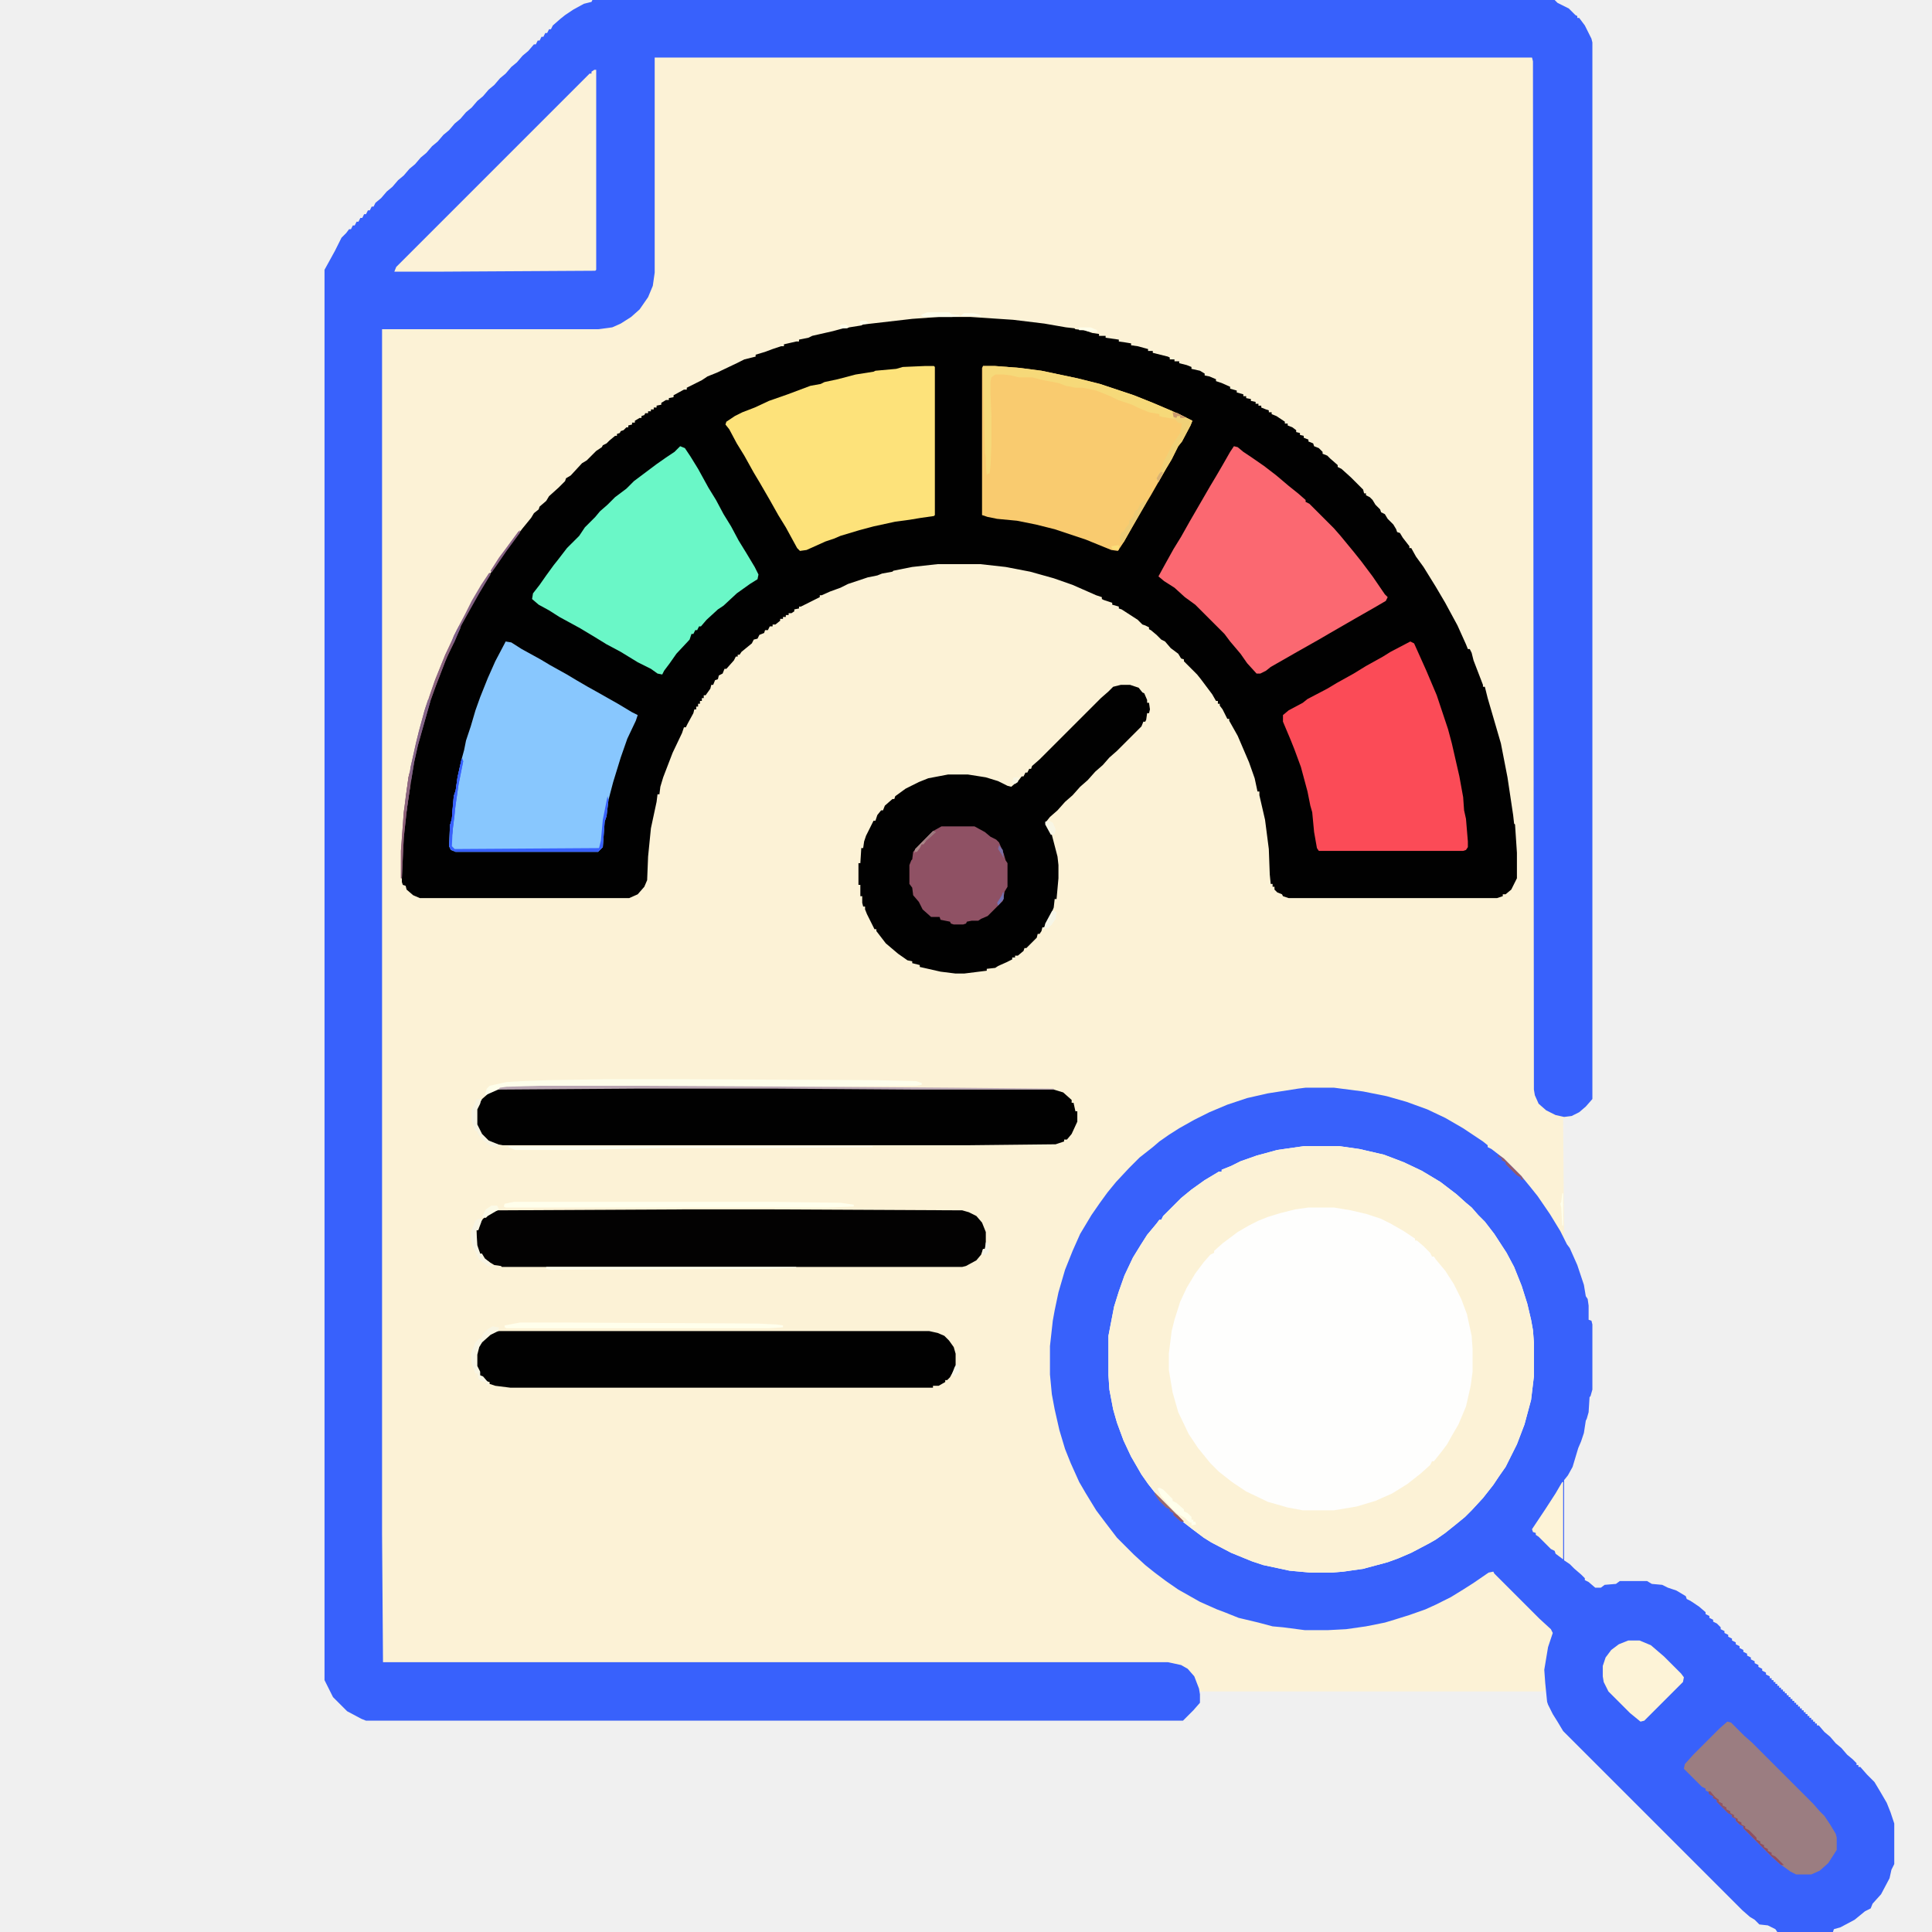
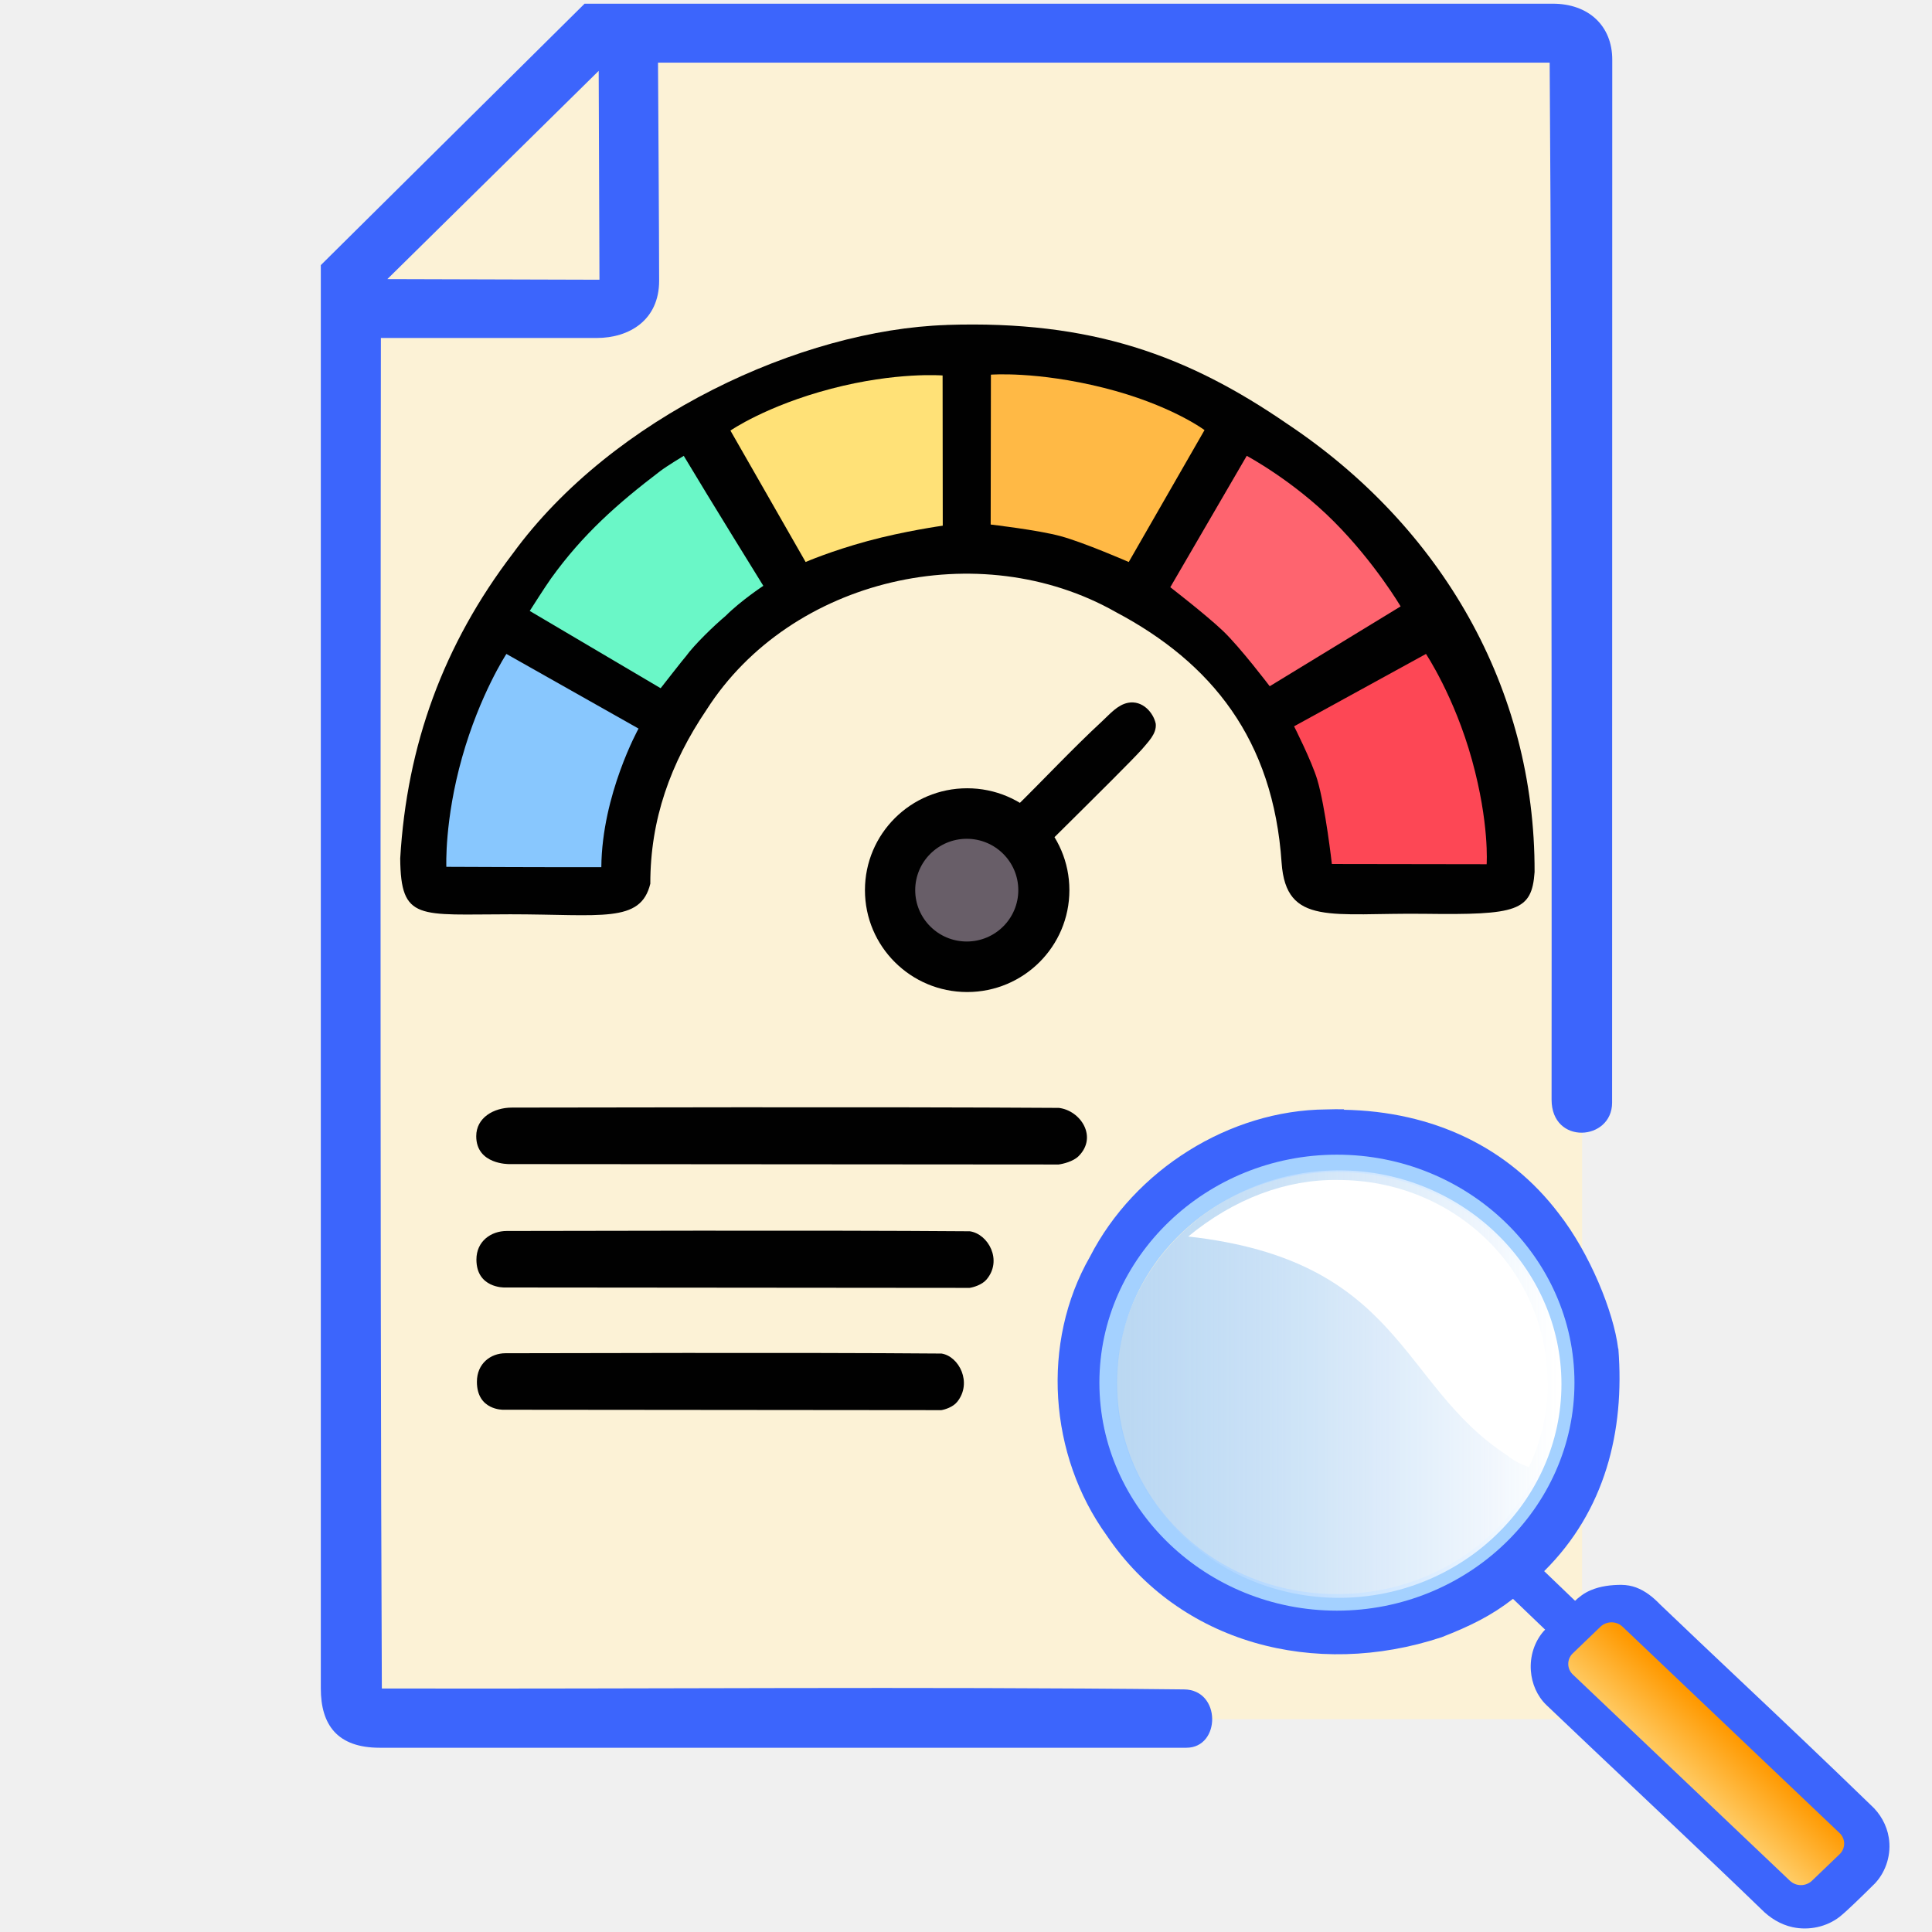
- <svg xmlns="http://www.w3.org/2000/svg" version="1.1" viewBox="0 0 2048 2048" width="1280" height="1280">
-   <path transform="translate(628)" d="m0 0h1020l3 3 12 6 7 7 2 1v2h2l6 8 7 14 1 4v1120l-7 8-7 6-8 4-9 3 1 127 6 10 8 18 7 21 2 12 2 3 1 7v15l3 1 1 4v69l-2 7-1 1-1 16-2 7-1 2-2 13-3 9-3 7-6 20-5 9-4 5v85l6 4 5 5 7 6 4 4v2l4 2 7 6h6l4-3 12-1 4-3h29l5 3 11 1 6 3 9 3 10 6 1 3 4 2 9 6 7 6v2l4 2v2l4 2v2l4 2 4 4v2l4 2v2l4 2v2l4 2v2l4 2v2l4 2v2l4 2v2l4 2v2l4 2v2l4 2v2l4 2v2l4 2v2l4 2v2l4 2v2h2v2h2v2h2v2h2v2h2v2h2v2h2v2h2v2h2v2h2v2h2v2h2v2h2v2h2v2h2v2h2v2h2v2h2v2h2v2h2v2h2v2h2v2h2v2h2v2h2v2h2l6 7 6 5 6 7 6 5 6 7 6 5 4 4v2h2v2h2l7 8 8 8 6 10 7 12 4 10 4 12v43l-3 6-2 9-9 17-9 10-2 5-6 3-11 9-15 8-7 2-1 3h-59l-2-3-8-4-9-1-5-5-5-3-8-7-190-190-6-10-5-8-5-10-1-3v-13l-6 2h-363l1 3v9l-7 8-11 11h-866l-5-2-15-8-15-15-9-18v-1495l11-20 7-14 5-5 3-4h2l2-4h2l2-4h2l2-4h2l2-4h2l2-4h2l2-4h2l2-4 6-5 6-7 6-5 6-7 6-5 6-7 6-5 6-7 6-5 6-7 6-5 6-7 6-5 6-7 6-5 6-7 6-5 6-7 6-5 6-7 6-5 6-7 6-5 6-7 6-5 6-7 6-5 6-7h2l2-4h2l2-4h2l2-4h2l2-4h2l2-4 8-7 5-4 9-6 11-6 8-2z" fill="#FCF2D6" />
-   <path transform="translate(995,336)" d="m0 0h34l45 3 33 4 23 4 9 1 1 1 9 1 9 3 7 1v2h7v2l14 2v2l7 1 6 1v2l7 1 11 3v2h5v2l16 4 2 1v2h5v2h5v2l8 2 5 2v2l9 2 5 3v2l5 1 7 3v2l6 2 9 4v2l7 2v2l7 2v2h3v2l5 1v2l5 1v2h3v2h3v2l5 2 3 1v2h3v2l5 2 9 6v2h3v2l5 2 4 3v2l4 1v2l4 1v2l5 2v2l5 2 1 3 5 2 4 4v2l5 2 3 3 8 7v2l4 2 10 9 13 13 1 4h2v2l4 2 3 3 3 5 5 5 1 3 4 2 3 5 6 6 3 5 1 3 3 1 3 5 7 9v2h2l5 9 8 11 13 21 10 17 13 24 9 20 2 5h2l2 4 2 8 10 26v2h2l3 12 14 48 7 36 6 40 1 9 1 1 2 30v27l-6 12-6 5h-3v2l-6 2h-221l-6-2-1-2-5-2-3-3v-3h-2v-3h-2l-1-10-1-27-4-31-6-26v-4h-2l-3-14-6-17-12-28-9-16v-2h-2l-5-10-3-4v-2h-2v-3h-2l-4-7-12-16-4-5-14-14v-2l-3-1-3-5-8-6-6-7-4-2-5-5-6-5-2-1v-2l-4-2-3-1-5-5-17-11-3-1v-2l-7-2v-2l-9-3-2-1v-2l-6-2-25-11-20-7-25-7-26-5-27-3h-45l-27 3-20 4-1 1-11 2-5 2-10 2-21 7-8 4-11 4-9 4h-2v2l-20 10h-2v2l-5 1v2l-3 2h-3v2h-3v2h-3v2h-3v2l-5 4h-3v2h-3l-2 4h-3l-1 3-5 2-2 4-4 1-2 4-11 9-2 3h-2v2h-2l-2 4-8 9h-2l-2 5-4 2-1 4-3 1-2 5h-2l-1 4-5 7h-2v3h-2v3h-2v3h-2v3h-2v3h-2l-1 4-6 11-2 4h-2l-2 6-10 21-10 26-3 10-1 8h-2l-1 8-6 28-3 30-1 25-3 7-7 8-9 4h-222l-7-3-7-6-1-4-3-1-1-3v-29l2-29 5-39 7-41 17-60 13-33 7-17 6-12 7-16 9-16 10-18 10-16 15-22 10-14 10-13 9-11 3-5 5-4 1-3 7-6 3-5 10-9 7-7 1-3 5-3 12-13 5-3 10-10 6-4 1-2 4-2 3-3 6-5h2v-2l3-1 1-2 3-1 3-3h2v-2l4-1v-2h3v-2l5-3h2v-2l3-1 1-2h3v-2h3v-2h3v-2h3v-2l5-1v-2l5-3h3v-2l5-1v-2l11-6h3v-2l16-8 6-4 10-4 21-10 8-4 12-3v-2l10-3 8-3 9-3h3v-2l13-3h3v-2l10-2 4-2 22-5 11-3 19-3 2-1 52-6z" fill="#010101" />
-   <path transform="translate(628)" d="m0 0h1020l3 3 12 6 7 7 2 1v2h2l6 8 7 14 1 4v1120l-7 8-7 6-8 4-8 1-9-2-10-5-8-7-4-9-1-6-1-1090-1-4h-930v228l-2 14-5 12-9 13-9 8-11 7-9 4-15 2h-229v1277l1 136h832l14 3 7 4 7 8 5 13 1 6v9l-7 8-11 11h-866l-5-2-15-8-15-15-9-18v-1495l11-20 7-14 5-5 3-4h2l2-4h2l2-4h2l2-4h2l2-4h2l2-4h2l2-4h2l2-4 6-5 6-7 6-5 6-7 6-5 6-7 6-5 6-7 6-5 6-7 6-5 6-7 6-5 6-7 6-5 6-7 6-5 6-7 6-5 6-7 6-5 6-7 6-5 6-7 6-5 6-7 6-5 6-7h2l2-4h2l2-4h2l2-4h2l2-4h2l2-4 8-7 5-4 9-6 11-6 8-2z" fill="#3861FC" />
-   <path transform="translate(1384,1153)" d="m0 0h30l31 4 25 5 21 6 22 8 19 9 19 11 21 14 5 4v2l4 2 13 10 19 19 9 11 8 10 13 19 11 18 7 14 3 4 8 18 7 21 2 12 2 3 1 7v15l3 1 1 4v69l-2 7-1 1-1 16-2 7-1 2-2 13-3 9-3 7-6 20-5 9-4 5v85l6 4 5 5 7 6 4 4v2l4 2 7 6h6l4-3 12-1 4-3h29l5 3 11 1 6 3 9 3 10 6 1 3 4 2 9 6 7 6v2l4 2v2l4 2v2l4 2 4 4v2l4 2v2l4 2v2l4 2v2l4 2v2l4 2v2l4 2v2l4 2v2l4 2v2l4 2v2l4 2v2l4 2v2l4 2v2l4 2v2h2v2h2v2h2v2h2v2h2v2h2v2h2v2h2v2h2v2h2v2h2v2h2v2h2v2h2v2h2v2h2v2h2v2h2v2h2v2h2v2h2v2h2v2h2v2h2v2h2v2h2l6 7 6 5 6 7 6 5 6 7 6 5 4 4v2h2v2h2l7 8 8 8 6 10 7 12 4 10 4 12v43l-3 6-2 9-9 17-9 10-2 5-6 3-11 9-15 8-7 2-1 3h-59l-2-3-8-4-9-1-5-5-5-3-8-7-190-190-6-10-5-8-5-10-1-3-2-20-1-14 4-24 5-15-2-4-12-11-48-48-1-2-5 1-16 11-11 7-13 8-16 8-11 5-17 6-16 5-10 3-20 4-21 3-19 1h-25l-23-3-11-1-15-4-21-5-15-6-8-3-18-8-23-13-13-9-12-9-10-8-12-11-18-18-13-17-9-12-11-18-7-12-9-20-6-15-6-20-5-22-3-16-2-21v-30l3-27 2-11 4-19 7-24 8-20 8-18 12-20 9-13 8-11 9-11 14-15 11-11 14-11 7-6 10-7 11-7 16-9 16-8 19-8 21-7 22-5 32-5z" fill="#3861FB" />
-   <path transform="translate(1382,1215)" d="m0 0h38l21 3 26 6 21 8 19 9 20 12 17 13 10 9 6 5 7 8 7 7 10 13 13 20 8 15 8 20 6 19 4 17 2 11 1 13v36l-3 25-7 26-8 21-12 24-7 10-6 9-11 14-12 13-7 7-11 9-10 8-10 7-7 4-19 10-14 6-11 4-26 7-21 3-12 1h-23l-22-2-28-6-12-4-22-9-21-11-8-5-12-9-9-7-27-27-11-14-7-10-11-19-8-17-7-19-4-14-4-21-1-15v-42l6-31 5-16 6-17 9-19 8-13 7-11 10-12 3-4h2l2-4 19-19 11-9 14-10 15-9h3v-2l10-4 10-5 17-6 22-6z" fill="#FEFEFD" />
-   <path transform="translate(1382,1215)" d="m0 0h38l21 3 26 6 21 8 19 9 20 12 17 13 10 9 6 5 7 8 7 7 10 13 13 20 8 15 8 20 6 19 4 17 2 11 1 13v36l-3 25-7 26-8 21-12 24-7 10-6 9-11 14-12 13-7 7-11 9-10 8-10 7-7 4-19 10-14 6-11 4-26 7-21 3-12 1h-23l-22-2-28-6-12-4-22-9-21-11-8-5-12-9-9-7-27-27-11-14-7-10-11-19-8-17-7-19-4-14-4-21-1-15v-42l6-31 5-16 6-17 9-19 8-13 7-11 10-12 3-4h2l2-4 19-19 11-9 14-10 15-9h3v-2l10-4 10-5 17-6 22-6zm5 65-14 2-16 4-13 4-10 4-10 5-12 7-16 12-9 8v2l-4 2-7 8-9 12-9 15-7 15-6 19-3 12-3 24v17l4 24 6 21 11 23 10 15 13 16 9 9 14 11 15 10 23 11 21 6 16 3h33l24-4 20-6 18-8 16-10 14-11 10-9 2-4h2l8-10 6-8 5-9 7-12 8-19 5-22 2-15v-24l-1-14-5-23-6-16-8-16-9-14-10-12-2-3h-2l-2-4-7-7-7-6h-2v-2l-12-8-14-8-10-5-15-5-17-4-18-3z" fill="#FCF2D6" />
-   <path transform="translate(1188,726)" d="m0 0h10l9 3 4 5 2 1 3 7v3h2l1 7-1 4h-2l-1 7-1 2h-2l-2 5-26 26-8 7-7 8-8 7-8 9-8 7-8 9-8 7-8 9-8 7-4 5 1 4 5 10 6 23 1 9v14l-2 22h-2l-1 9-4 10-6 11h-2l-1 4-2 3h-2l-1 4-11 11h-2l-1 3-6 5h-3v2h-3v2l-6 3-9 4-3 2-9 1v2l-24 3h-9l-16-2-22-5v-2l-8-2v-2l-5-1-10-7-13-11-10-13v-2h-2l-8-16-2-5v-3h-2l-1-4v-7h-2v-12h-2v-23h2l1-16h2l1-7 2-6 8-16h2l2-6 4-5h2l2-5 8-7h2l1-3 11-8 14-7 10-4 21-4h21l19 3 13 4 10 5 4 1 8-7 3-4h2l2-4h2l2-4h2l1-3 8-7 65-65 8-7 5-5z" fill="#010101" />
-   <path transform="translate(673,1153)" d="m0 0h151l293 2 10 3 9 8v3h2l2 9h2v11l-6 13-5 6h-3v2l-9 3-93 1h-493l-11-2-6-4-7-7-4-9v-16l6-11 8-7 7-3 6-1z" fill="#010101" />
-   <path transform="translate(727,1282)" d="m0 0h90l203 1 7 2 8 4 6 7 4 10v14l-1 4h-2l-2 6-5 6-11 6-4 1h-488l-1-1-7-1-10-6-3-3v-3h-2l-4-9v-16h2l1-6 4-6 8-6 3-2 5-1z" fill="#030202" />
-   <path transform="translate(536,680)" d="m0 0 6 1 11 7 20 11 10 6 18 10 10 6 12 7 9 5 23 13 15 9 6 3-2 6-9 19-7 20-8 26-5 19-2 17-2 6-2 27-5 5h-151l-5-2-2-4 1-22 2-7 2-24 2-6 2-14 4-18 3-11 2-10 5-15 5-17 5-14 8-20 8-18 10-19z" fill="#88C7FE" />
-   <path transform="translate(1042,388)" d="m0 0h13l26 2 23 3 38 8 24 6 36 12 20 8 26 11 16 8-2 5-9 17-4 5-7 14-6 10-16 28-6 10-14 24-9 16-6 9-7-1-27-11-33-11-20-5-20-4-21-2-10-2-6-2v-156z" fill="#F9CB6F" />
-   <path transform="translate(1495,680)" d="m0 0 4 2 13 29 11 26 12 36 4 15 8 35 4 22 1 14 2 9 2 24v6l-2 3-3 1h-153l-2-3-3-17-2-21-2-7-3-15-7-26-7-19-4-10-8-19v-7l6-5 15-8 5-4 21-11 10-6 18-10 13-8 18-10 8-5z" fill="#FB4B57" />
-   <path transform="translate(1308,473)" d="m0 0 4 1 6 5 9 6 13 9 13 10 13 11 10 8 8 7v2l4 2 26 26 7 8 14 17 8 10 12 16 13 19 3 3-2 4-12 7-21 12-26 15-12 7-23 13-28 16-5 4-6 3h-4l-10-11-7-10-11-13-6-8-31-31-11-8-11-10-11-7-6-5 6-11 10-18 8-13 9-16 22-38 6-10 7-12 8-14z" fill="#FB6871" />
-   <path transform="translate(721,473)" d="m0 0 5 2 6 9 8 13 11 20 8 13 8 15 8 13 8 15 8 13 9 15 4 8-1 5-8 5-14 10-14 13-6 4-12 11-6 7h-2l-2 4h-2l-2 4h-2l-2 6-14 15-7 10-6 8-2 4-5-1-7-5-14-7-18-11-15-8-13-8-15-9-22-12-11-7-11-6-7-6 1-6 7-9 7-10 8-11 4-5 10-13 13-13 6-9 11-11 5-6 8-7 8-8 12-9 8-8 24-18 10-7 9-6z" fill="#6AF7C7" />
-   <path transform="translate(980,388)" d="m0 0h10l1 1v157l-1 1-14 2-12 2-15 2-23 5-15 4-20 6-7 3-9 3-20 9-7 1-3-3-12-22-8-13-9-16-11-19-6-10-10-18-8-13-8-15-4-5 1-3 9-6 8-4 13-5 15-7 20-7 24-9 11-2 4-2 14-3 19-5 19-3 2-1 22-2 7-2z" fill="#FDE27A" />
-   <path transform="translate(529,1411)" d="m0 0h456l9 2 7 3 5 5 5 7 2 7v14l-6 11-3 3h-2v2l-7 4h-6v2h-448l-16-2-6-2v-2l-4-1-4-5-2-1-4-10v-12l3-9 4-6 8-7 3-2z" fill="#010101" />
-   <path transform="translate(630,74)" d="m0 0h2v212l-1 1-169 1h-44l2-5 205-205h2v-2z" fill="#FCF2D7" />
-   <path transform="translate(1831,1825)" d="m0 0 4 1 14 14 8 7 65 65 7 8 5 5 6 9 6 10 1 4v13l-9 14-9 8-9 4h-16l-6-3-11-8-8-7-31-31v-2l-4-2-4-4v-2l-4-2v-2l-4-2-12-12v-2l-4-2v-2l-4-2v-2l-4-2v-2l-4-2-19-19 1-5 9-10 28-28z" fill="#9B7D81" />
-   <path transform="translate(998,876)" d="m0 0h35l11 6 6 5 6 3 3 3 3 7 2 5 2 7 2 3v25l-3 5-2 10-16 16-7 3-3 2h-7l-5 1-1 2-3 1h-10l-3-1-1-2-10-2-1-3h-9l-9-8-4-8-6-7-1-8-3-4v-20l2-5 1-1 1-8 9-10 12-12z" fill="#8F5164" />
-   <path transform="translate(1726,1739)" d="m0 0h12l12 5 14 12 18 18 3 4-1 5-41 41-4 1-11-9-23-23-5-10-1-6v-11l3-9 6-8 8-6z" fill="#FDF3D7" />
-   <path transform="translate(643,1144)" d="m0 0h74l210 1 44 1 6 2v2l-6 1-105 1h-295l-34 1-9 2-9 4-5 2 2-7 3-3 18-4 17-1 28-1z" fill="#FEFEEB" />
-   <path transform="translate(1042,388)" d="m0 0h13l26 2 23 3 38 8 24 6 36 12 20 8 21 9 2 6v2l-13-2-3-1v-2l-11-2-12-5-6-3-15-5-8-4-15-6-14-3h-8l-10-2-8-3-16-3-12-3h-14l-8-2-8-1h-9l-4 3-1 4v15l1 23v28l-1 23-1 9h-2l-1 2-1-11v-8l-1-5z" fill="#F6D979" />
-   <path transform="translate(545,1274)" d="m0 0h273l73 1 14 2v2l-26 1h-343l-2-1 1-3z" fill="#FFFFEC" />
-   <path transform="translate(551,1402)" d="m0 0h56l196 1 20 1 7 1v2l-15 1h-278l-2-1v-2z" fill="#FFFFEC" />
-   <path transform="translate(1656,1571)" d="m0 0h1v82l-8-6-1-3-4-2-13-13-3-2v-2l-3-1-1-3 14-21 11-17z" fill="#FDF3D7" />
-   <path transform="translate(571,1151)" d="m0 0h112l183 1 143 1 108 1v1h-150l-143-1h-151l-145 1 2-2 7-1z" fill="#BAA7B4" />
-   <path transform="translate(539,1215)" d="m0 0h386v1l-121 1h-100l-95 2h-63l-7-3z" fill="#FEFEEF" />
-   <path transform="translate(490,804)" d="m0 0 1 3-5 25-3 21-3 23-1 21 3 3 153-1 2-8 2-22 5-25 1 4-2 17-2 6-2 27-5 5h-151l-5-2-2-4 1-22 2-7 2-24 2-6 2-14 4-18z" fill="#3861FD" />
-   <path transform="translate(519,607)" d="m0 0 1 2-12 20-9 16-10 18-7 17-8 16-12 31-6 17-13 46-4 18-7 44-4 36-2 43h-1v-29l3-41 5-37 8-37 9-34 11-32 11-27 12-26 9-17 7-14 10-17 8-12z" fill="#876586" />
-   <path transform="translate(579,1343)" d="m0 0h265v1l-29 1-231 1-5-1z" fill="#FFFFEC" />
-   <path transform="translate(1243,437)" d="m0 0 5 1 16 8-2 5-9 17-4 5-7 14-6 10-8 14-2-4 5-10 3-9 3-5 5-10 3-5 6-9 2-10-4-1-5-5z" fill="#F0D177" />
-   <path transform="translate(522,1406)" d="m0 0 7 1-1 4-8 4-9 8-3 5-2 8v12l3 6v4l3 1 6 7v2l2 1-4-1-1-3-5-1-3-3-1-5h-2l-4-11-1-10 5-12 4-4h2l2-5 5-5z" fill="#F8F5E3" />
-   <path transform="translate(1229,1577)" d="m0 0 4 2 10 10v2l4 2 8 7v2l4 2 4 4v3h2v2h2l1 3-5 1v-3h-2l-5-5-7-4-5-4-7-8-6-7-4-8z" fill="#FFFFEC" />
-   <path transform="translate(507,1292)" d="m0 0h4l-1 4-3 8h-2l1 16 3 9h2l3 5 5 4v2h2v2h5v1l-9-1-9-7-7-14-2-8v-7l5-12z" fill="#F7F4E3" />
-   <path transform="translate(506,1165)" d="m0 0h4l-1 5-3 6v16l5 10 7 7 10 4-1 3-7-1-9-7-5-7v-2h-2l-4-11v-12l3-5 2-5z" fill="#F6F3E1" />
-   <path transform="translate(1214,529)" d="m0 0 1 4-24 42h-3l-1-6 2-5h2l2-4 4-5v-3l4-4 2-6 3-2 3-6z" fill="#ECCB76" />
-   <path transform="translate(1811,1899)" d="m0 0h2l5 6 4 3v2l4 2v2l4 2v2l4 2v2l4 2v2l4 2v2l4 2v2l4 2v2l4 2 8 8v2l4 2v2l4 2v2l4 2v2l4 2v2l4 2 9 9h-3l-10-9-30-30v-2l-4-2-4-4v-2l-4-2v-2l-4-2-12-12v-2l-4-2v-2l-4-2z" fill="#905062" />
-   <path transform="translate(434,820)" d="m0 0h1v12l-4 28-3 28-2 43h-1v-29l3-41 5-37z" fill="#8E6177" />
-   <path transform="translate(454,741)" d="m0 0 2 3-13 46-4 18-3 18h-1v-12l9-39 7-25z" fill="#856589" />
-   <path transform="translate(490,804)" d="m0 0 1 3-5 25-3 21-4 34-2 1v-13l2-7 2-24 2-6 2-14 4-18z" fill="#3861FD" />
-   <path transform="translate(479,680)" d="m0 0 1 3-8 18-10 26-6 16-1-4 7-20 10-25z" fill="#8B637E" />
-   <path transform="translate(983,331)" d="m0 0h23l3 2 8 1v1l-8 1h-30l-3-2z" fill="#FEFEEB" />
-   <path transform="translate(1116,965)" d="m0 0 4 2-1 7-4 6-4 4h-6l2-1 1-4 7-13z" fill="#F6F6E8" />
-   <path transform="translate(521,1278)" d="m0 0h6l2 4-12 7-2 2-4-1 4-8z" fill="#FBFAE7" />
-   <path transform="translate(1112,870)" d="m0 0 4 2 3 7-1 5-4 1-6-11v-3z" fill="#F8F6E5" />
-   <path transform="translate(1224,1582)" d="m0 0 31 31h-3l-8-7v-2l-4-2v-2l-4-2-7-7-5-7z" fill="#966872" />
-   <path transform="translate(551,562)" d="m0 0v3l-14 19-11 16-5 7-1-2 9-14 6-8 14-19z" fill="#876284" />
-   <path transform="translate(434,820)" d="m0 0h1v12l-4 28h-2l1-15 3-21z" fill="#8C6680" />
-   <path transform="translate(1588,1224)" d="m0 0 6 4 19 19 2 4-3-1v-2l-4-2-12-12v-2l-4-2v-2l-4-2z" fill="#935B6A" />
-   <path transform="translate(1811,1899)" d="m0 0h2l5 6 4 3v2l4 2v2l4 2v2l4 2v2l4 2v2h-2v-2l-4-2-12-12v-2l-4-2v-2l-4-2z" fill="#915666" />
-   <path transform="translate(481,853)" d="m0 0h1v10l-3 24-2 1v-13l2-7 1-14z" fill="#3861FD" />
-   <path transform="translate(1045,1317)" d="m0 0h2l2 3-1 7-3 3h-4l1-6h2z" fill="#F5F4E6" />
-   <path transform="translate(1014,1446)" d="m0 0 3 2v6l-5 5-3-2 3-8z" fill="#F8F7E7" />
-   <path transform="translate(989,881)" d="m0 0 3 1-10 9-3 4h-2l-2 4-3 4h-2l-1 2 1-5z" fill="#AA898A" />
-   <path transform="translate(1143,347)" d="m0 0h13l7 3v2l-10-1-4-1h-5z" fill="#FEFDE9" />
-   <path transform="translate(1022,332)" d="m0 0h10l8 2v1h-22z" fill="#FFFFEC" />
-   <path transform="translate(1656,1265)" d="m0 0h1v34h-1l-1-19-1-4 1-2z" fill="#FFFFEC" />
-   <path transform="translate(487,663)" d="m0 0 1 3-7 15-2-1 2-6z" fill="#81628C" />
-   <path transform="translate(1075,824)" d="m0 0h5l-1 5-3 2-3-1 1-5z" fill="#F9F6E3" />
-   <path transform="translate(1243,437)" d="m0 0 5 1 8 4v1h-5v-2h-3l-1 2-3-1z" fill="#CB996D" />
-   <path transform="translate(1063,946)" d="m0 0h1v7l-6 7-1-3 5-8z" fill="#7372B3" />
-   <path transform="translate(479,872)" d="m0 0 1 4-1 11-2 1v-13z" fill="#3A60F8" />
-   <path transform="translate(892,344)" d="m0 0h5l3 3-2 1h-7l-1-3z" fill="#FEFDE9" />
-   <path transform="translate(1185,578)" d="m0 0h1v5l-7-1-1-3z" fill="#FBDF79" />
-   <path transform="translate(1231,500)" d="m0 0 2 1-5 10-2-4 3-5z" fill="#D9B173" />
-   <path transform="translate(989,881)" d="m0 0 3 1-10 9-4 2 6-7z" fill="#9A777D" />
-   <path transform="translate(913,340)" d="m0 0h5l3 3-9 1-1-3z" fill="#FFFFEC" />
-   <path transform="translate(1244,1604)" d="m0 0 4 2 7 7h-3l-8-7z" fill="#925868" />
-   <path transform="translate(1059,896)" d="m0 0 4 5 1 9-2-4-4-6z" fill="#7B6EA2" />
+ <svg xmlns="http://www.w3.org/2000/svg" width="512" height="512" version="1.1" viewBox="0 0 512 512">
+   <defs>
+     <linearGradient id="s" x1="4120" x2="4127" y1="96.48" y2="104.1" gradientTransform="matrix(-1.804 0 0 1.798 7892 286)" gradientUnits="userSpaceOnUse">
+       <stop style="stop-color:#f90" offset="0" />
+       <stop style="stop-color:#fc6" offset="1" />
+     </linearGradient>
+     <linearGradient id="t" x1="4146" x2="4211" y1="45" y2="45" gradientTransform="matrix(-1.804 0 0 1.798 7892 286)" gradientUnits="userSpaceOnUse">
+       <stop style="stop-color:#fff" offset="0" />
+       <stop style="stop-color:#9bcbff;stop-opacity:.68" offset="1" />
+     </linearGradient>
+   </defs>
+   <g>
+     <path d="m157.6 9.106 261.7-1.611-0.035 448.1-324.3 0.065-0.625-383.8z" fill="#fcf2d6" style="stroke-width:1" />
+     <path d="m154.9 1-69.88 69.26v377.2c0 9.598 4.338 15.71 15.59 15.71h213.8c9.115 0 9.304-15.35-0.617-15.46-70.8-0.789-141.7-0.08-212.6-0.241-0.566-119.3-0.254-357.9-0.254-357.9h57.18c8.638 0 16.56-4.722 16.56-15.18 0-10.45-0.3-57.78-0.3-57.78h236.3c0.675 91.55 0.506 248.8 0.506 274.8 0 12.13 16.04 10.98 16.04 0.801 0 0 0.04-182.5 0.04-276.4 0-8.939-6.251-14.83-15.76-14.83h-256.7zm3.759 17.78 0.203 55.35-56.21-0.164z" style="fill:#3c65fc;stroke-width:1" />
+   </g>
+   <g>
+     <path d="m249.5 358.7c4.645 0.713 8.239 7.716 4.18 12.79-1.156 1.445-3.354 2.076-4.226 2.212-1.934 0-116.1-0.106-116.1-0.106s-6.968 0.172-6.968-7.397c0-4.884 3.677-7.577 7.56-7.577 11 0 77-0.24 115.6 0.081z" style="fill:#010101;stroke-width:1" />
+     <path d="m257 326.3c4.93 0.713 8.744 7.716 4.437 12.79-1.227 1.445-3.56 2.076-4.485 2.212-2.053 0-123.3-0.106-123.3-0.106s-7.395 0.172-7.395-7.397c0-4.884 3.901-7.577 8.025-7.577 11.68 0 81.75-0.24 122.7 0.081z" style="fill:#010101;stroke-width:1" />
+     <path d="m280.6 293.6c5.822 0.713 10.33 7.716 5.24 12.79-1.45 1.445-4.206 2.076-5.299 2.212-2.424 0-145.6-0.106-145.6-0.106s-8.734 0.172-8.734-7.397c0-4.884 4.607-7.577 9.479-7.577 13.79 0 96.54-0.24 144.9 0.081z" style="fill:#010101;stroke-width:1" />
+   </g>
+   <g>
+     <path d="m250.9 86.11c38.42-1.269 63.89 8.124 90.19 26.19 40.84 27.21 65.74 70.02 65.59 118.8-0.726 10.4-4.645 11.39-29.15 11.07-24.5-0.317-36.7 3.374-37.89-13.51-2.202-32.7-18.55-52.99-43.91-66.44-36.16-20.52-86.15-9.119-108.5 25.89-9.545 14.12-14.91 29.08-14.89 46.08-2.582 10.57-12.92 8.106-37.13 8.106s-29 1.915-29.15-14.8c1.766-30.07 11.46-56.72 29.86-80.83 26.48-36.27 76.52-59.28 114.9-60.54z" fill="#010101" style="stroke-width:1" />
+     <path d="m134.2 173.3 35.02 19.78s-9.7 17.48-9.863 36.73c-8.999 0.056-41.07-0.091-41.07-0.091s-0.534-12.34 4.18-29.03c4.714-16.69 11.73-27.38 11.73-27.38z" fill="#88c7fe" style="stroke-width:1" />
+     <path d="m262.6 99.29s12.07-0.971 29.83 3.468c17.75 4.441 26.78 11.22 26.78 11.22l-20.08 34.96s-11.88-5.185-18.11-6.867c-6.028-1.625-18.48-3.063-18.48-3.063z" fill="#f9cb6f" style="fill:#ffb945;stroke-width:1" />
+     <path d="m377.9 173.3s7.535 11.27 12.19 28.09 3.888 27.64 3.888 27.64l-41.02-0.061s-1.701-15.11-3.868-22.35c-1.473-4.922-6.147-14.14-6.147-14.14z" fill="#fb4b57" style="fill:#fd4755;stroke-width:1" />
+     <path d="m330.4 120.8s12.27 6.535 23.12 17.43c10.85 10.89 17.66 22.47 17.66 22.47l-34.69 21.16s-7.868-10.37-12.41-14.68c-4.536-4.309-13.94-11.56-13.94-11.56z" fill="#fb6871" style="fill:#fe646f;stroke-width:1" />
+     <path d="m181.2 120.8c6.882 11.52 21.09 34.45 21.09 34.45s-5.967 3.934-10.01 7.987c-2.953 2.464-8.254 7.579-10.53 10.72-0.089 7.6e-4 -6.673 8.428-6.673 8.428l-34.69-20.48s4.033-6.356 5.652-8.623c8.399-11.69 17.64-19.85 28.84-28.37 1.983-1.513 6.333-4.111 6.333-4.111z" fill="#6af7c7" style="stroke-width:1" />
+     <path d="m249.8 99.49 0.041 39.82s-10.19 1.426-19.95 4.083c-9.761 2.657-16.39 5.542-16.39 5.542l-19.93-34.83s9.481-6.579 26.71-11.09c17.23-4.514 29.5-3.511 29.5-3.511z" fill="#fde27a" style="fill:#ffe177;stroke-width:1" />
+   </g>
+   <g>
+     <path d="m283.4 235.9a27.09 27 0 0 1-27.09 27 27.09 27 0 0 1-27.09-27 27.09 27 0 0 1 27.09-27 27.09 27 0 0 1 27.09 27zm15.52-49.65c3.842-0.742 6.737 2.581 7.367 5.56 0.262 2.69-2.073 4.838-3.677 6.784-3.004 3.278-10.4 10.63-24.85 24.94 0 0-6.043-6.13-9.065-9.195 7.87-7.711 15.37-15.79 23.46-23.28 1.934-1.792 4.013-4.273 6.767-4.805z" style="fill:#010101;stroke-width:1.6" />
+     <ellipse cx="256.2" cy="235.9" rx="13.66" ry="13.61" style="fill:#685e68;stroke-width:1" />
+   </g>
+   <g>
+     <path d="m356.1 294.1c23.63 0.412 43.66 9.907 57 27.51 8.208 10.5 14.54 26.07 15.73 35.79h0.052c1.712 21.94-3.517 42.96-19.66 58.97l18.58 17.84-7.901 7.66-18.94-18.16c-5.7 4.441-11.31 7.209-18.94 10.18-33.54 11.08-69.45 1.606-88.74-26.98-15.31-21.22-17.5-51.07-4.419-73.89 11.81-23.02 36.98-38.83 62.59-39.01 1.602-0.054 3.192-0.067 4.762-0.038zm-0.81 14.29c-5.916-0.073-11.81 0.727-17.5 2.374-23.09 5.915-42.21 25.89-42.92 50.36h-0.074c-2.689 28.78 18.76 58.26 47.98 62.57 25.97 4.712 55.73-7.678 66.56-32.55 9.093-19.6 7.324-44.58-7.504-60.95-11.2-13.88-28.87-21.58-46.53-21.76z" style="fill:#3c65fc;stroke-width:1.6" />
+     <path d="m429.8 420c-2.8 4e-3 -5.659 0.317-8.251 1.434-1.644 0.684-3.095 1.761-4.358 3.002-2.745 2.524-5.418 5.122-8.041 7.769-2.541 2.86-3.746 6.789-3.454 10.58 0.243 3.364 1.65 6.685 4.094 9.046 15.32 14.61 30.77 29.08 46.1 43.7 3.631 3.463 7.265 6.936 10.87 10.43 2.254 2.297 5.113 4.081 8.287 4.76 4.315 0.939 9.049-0.06 12.53-2.792 1.419-1.154 2.729-2.432 4.058-3.683 1.784-1.712 3.558-3.437 5.306-5.185 2.961-3.199 4.318-7.787 3.603-12.08-0.528-3.318-2.278-6.401-4.778-8.64-11.36-11.02-22.84-21.91-34.36-32.78-7.184-6.796-14.38-13.58-21.52-20.42-1.785-1.865-3.863-3.531-6.307-4.443-1.214-0.453-2.51-0.667-3.804-0.689z" style="fill:#3c65fc;stroke-width:1.6" />
+     <path d="m430 431.1c-1.641-1.555-4.221-1.555-5.863-3e-3l-7.324 7.05c-1.613 1.525-1.613 4.081 0 5.611l57.53 54.66c1.64 1.543 4.203 1.543 5.845 0l7.324-7.029c1.613-1.525 1.613-4.081 0-5.611z" style="fill:url(#s);stroke-width:1.6" />
+     <path d="m354.3 306c-34.64 0-62.95 27.16-62.95 60.42 0 33.26 28.31 60.42 62.95 60.42s62.95-27.16 62.95-60.42c0-33.26-28.31-60.42-62.95-60.42zm0 4.585c32.48 0.018 58.27 24.63 58.27 55.93 0 31.11-25.79 55.93-58.27 55.93-32.48 0-58.27-24.81-58.27-55.93 0-31.11 25.79-55.93 58.27-55.93z" fill="#a4d1ff" style="stroke-width:1.6" />
+     <path d="m413.8 366.8c0 31.11-26.51 56.64-58.98 56.64-32.48 0-58.98-25.53-58.98-56.64 0-31.11 26.51-56.64 58.98-56.64 32.48 0 58.98 25.53 58.98 56.64z" style="fill:url(#t);stroke-width:1.6" />
+     <path d="m410.2 366.5c0 7.911-1.804 15.44-5.014 22.3-2.147-0.701-4.15-1.798-5.88-3.202-28.51-18.52-27.78-51.6-84.42-57.91 12.18-10.03 25.97-15.19 39.69-14.98 31.03 0 55.55 24.1 55.55 53.93z" fill="#ffffff" style="stroke-width:1.6" />
+   </g>
</svg>
